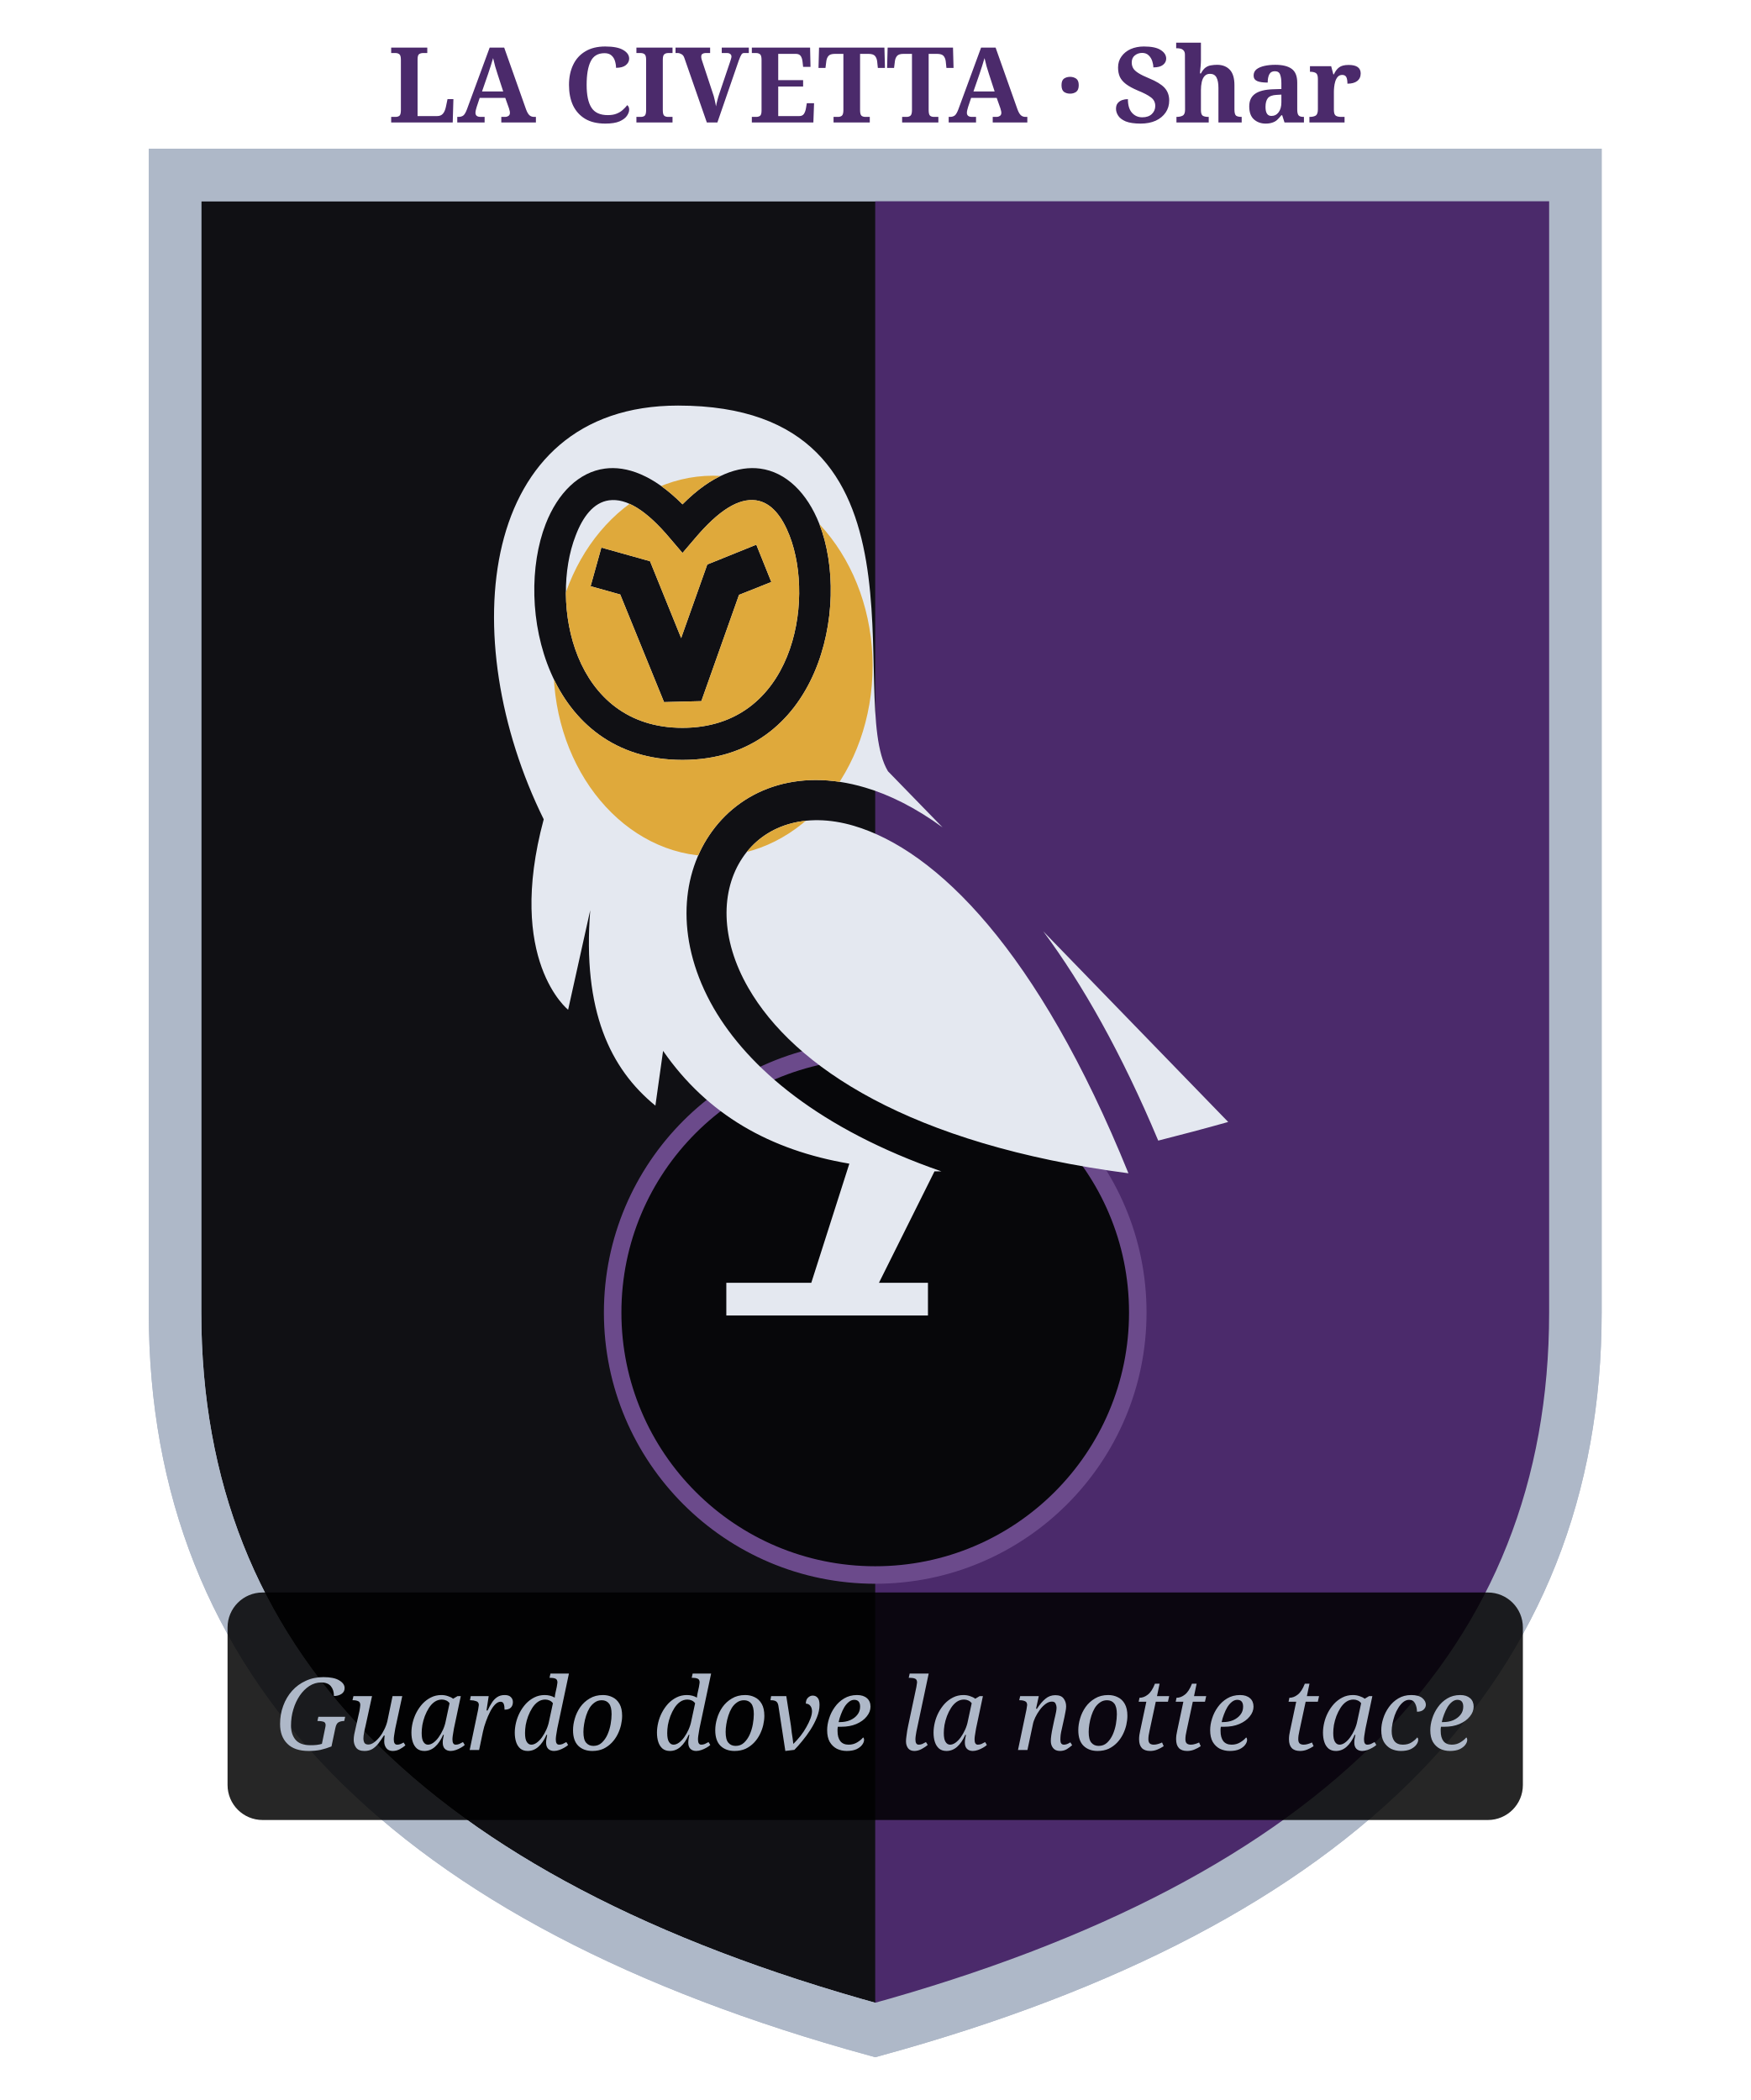
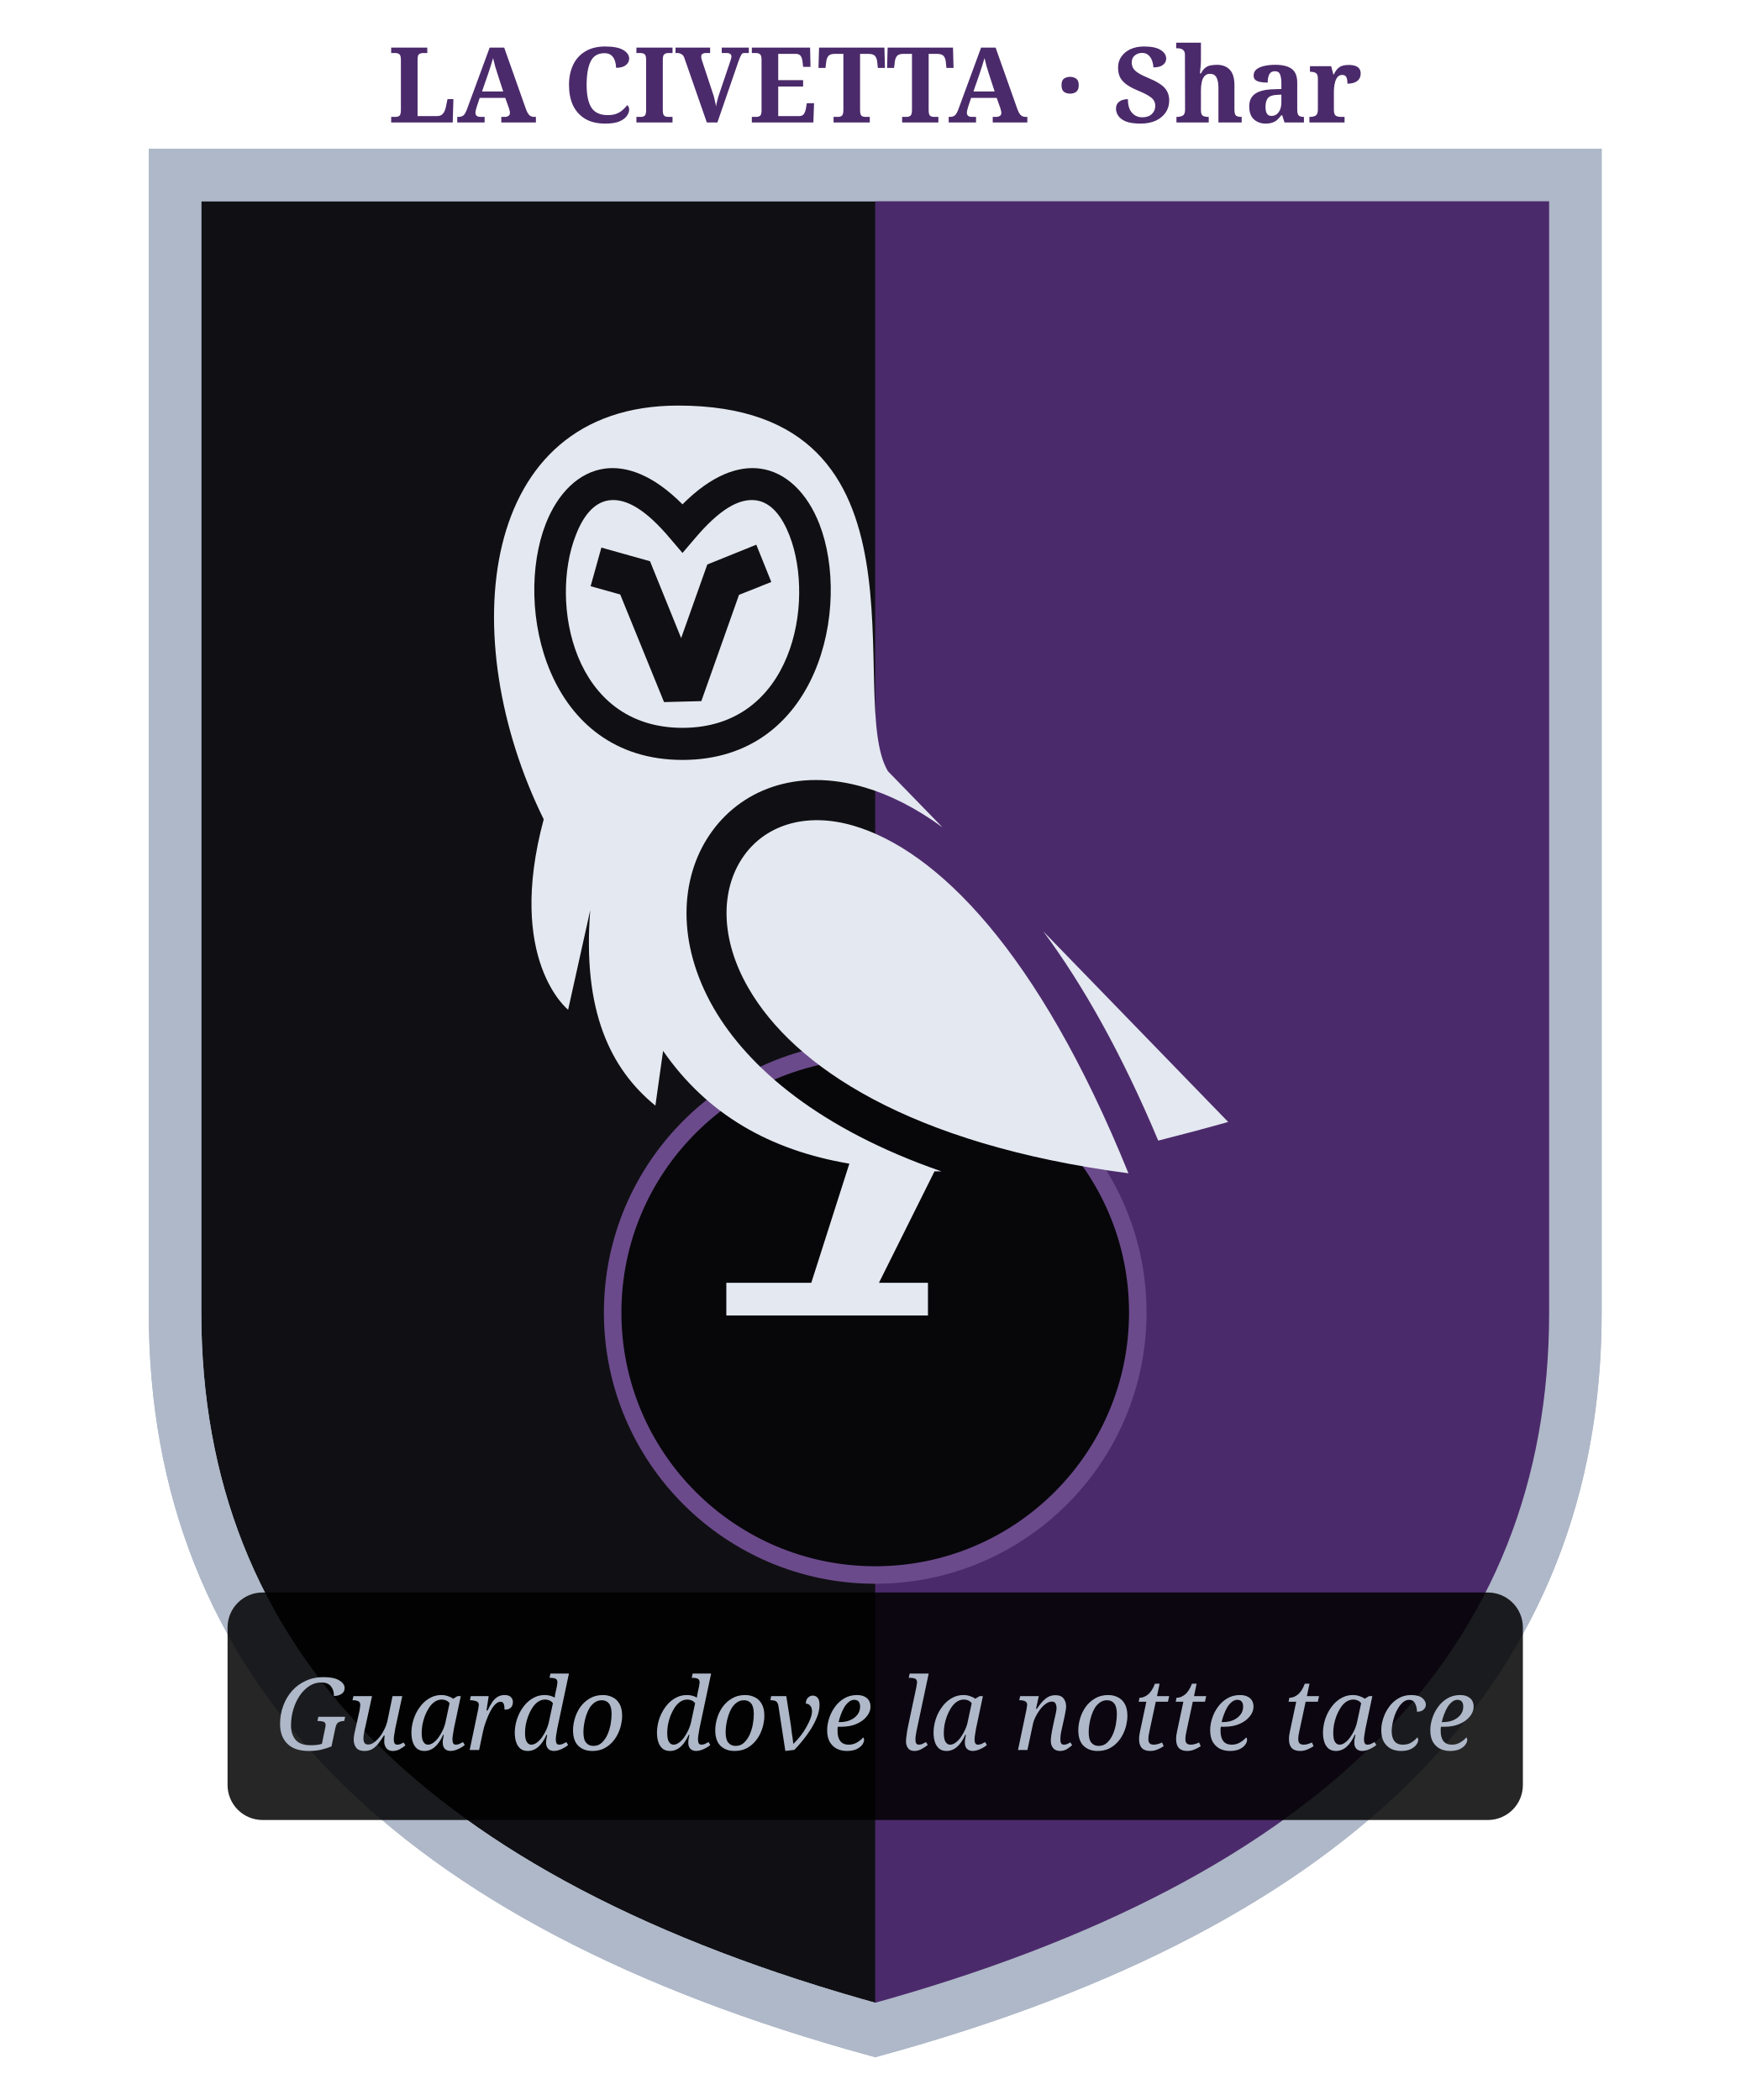
<svg xmlns="http://www.w3.org/2000/svg" viewBox="0 0 200 240" width="200" height="240" role="img" aria-label="Stemma Contrada della Civetta — distretto The Whispering Shadows">
  <defs>
    <clipPath id="c6">
      <path d="M20 20 H180 V150 Q180 210 100 232 Q20 210 20 150 Z" />
-     </clipPath>
-     <clipPath id="c6-or">
-       <ellipse cx="179" cy="159" rx="83" ry="99" />
    </clipPath>
  </defs>
  <path d="M20 20 H180 V150 Q180 210 100 232 Q20 210 20 150 Z" fill="#101014" stroke="#aeb8c8" stroke-width="6" />
  <g clip-path="url(#c6)">
    <path d="M100 20 H180 V150 Q180 210 100 232 Z" fill="#4b2a6b" />
    <circle cx="100" cy="150" r="30" fill="#07070a" stroke="#6b4a8b" stroke-width="2" />
-     <g transform="translate(42.16 41.19) scale(0.21962)">
-       <path d="M297.8 422h-3.6l-28.9 58h25.5v17H185.9v-17h44.2l19.8-62c-41.2-7-73.9-25.5-96.9-58.7l-4 28.5c-23.5-19.2-38-49.3-33.9-101.7l-11.5 51.8s-32.45-25.7-12.7-99.1C44.59 145 56.22 23.5 160.8 23.5c137.9 0 86.6 152.8 109.2 190.3l28.4 29.2c-14.1-10.3-27.7-17-40.2-20.7-36.2-10.8-65.6 1.6-81.1 24.7-15.2 22.5-17.3 56.1 2.2 90 18 31.1 55.1 63 118.5 85zm97.3 1c-113.9-15-174.2-55.6-197.7-96.4-14.8-25.6-14.5-50.9-3-67.9 11-16.4 32.2-24.1 57.9-16.5 42.8 12.7 95.7 64.5 142.8 180.8zm-44.3-125.9 96.2 99.2c-12.4 3.5-24.6 6.7-36.4 9.7-19.2-45.8-39.5-81.5-59.8-108.9zM163.1 74.9c-15.3-15.4-29.2-20.1-40.4-18.6-13.5 1.8-24.49 12.7-30.77 28.8-16.69 42.9.21 122.8 71.17 122.8 71 0 87.9-79.9 71.2-122.8-6.3-16.1-17.3-27-30.8-28.8-11.2-1.5-25.1 3.2-40.4 18.6zm-6.4 17.8 6.4 7.5 6.4-7.5c12.5-14.8 22.8-21.1 31.8-19.9 8.1 1.1 13.7 8.6 17.5 18.4 13.4 34.6 1.6 100-55.7 100-57.3 0-69.1-65.4-55.6-100 3.7-9.8 9.3-17.3 17.4-18.4 9-1.2 19.4 5.1 31.8 19.9zm-41.4 24.8 15.4 4.3 22.8 56 19.4-.5 19.6-55.3 16.8-6.7-7.8-19.4-25.5 10.3-13.6 38.3-16.2-40-25.3-7.1z" fill="#e4e8f0" />
-       <g clip-path="url(#c6-or)">
-         <path d="M297.8 422h-3.6l-28.9 58h25.5v17H185.9v-17h44.2l19.8-62c-41.2-7-73.9-25.5-96.9-58.7l-4 28.5c-23.5-19.2-38-49.3-33.9-101.7l-11.5 51.8s-32.45-25.7-12.7-99.1C44.59 145 56.22 23.5 160.8 23.5c137.9 0 86.6 152.8 109.2 190.3l28.4 29.2c-14.1-10.3-27.7-17-40.2-20.7-36.2-10.8-65.6 1.6-81.1 24.7-15.2 22.5-17.3 56.1 2.2 90 18 31.1 55.1 63 118.5 85zm97.3 1c-113.9-15-174.2-55.6-197.7-96.4-14.8-25.6-14.5-50.9-3-67.9 11-16.4 32.2-24.1 57.9-16.5 42.8 12.7 95.7 64.5 142.8 180.8zm-44.3-125.9 96.2 99.2c-12.4 3.5-24.6 6.7-36.4 9.7-19.2-45.8-39.5-81.5-59.8-108.9zM163.1 74.9c-15.3-15.4-29.2-20.1-40.4-18.6-13.5 1.8-24.49 12.7-30.77 28.8-16.69 42.9.21 122.8 71.17 122.8 71 0 87.9-79.9 71.2-122.8-6.3-16.1-17.3-27-30.8-28.8-11.2-1.5-25.1 3.2-40.4 18.6zm-6.4 17.8 6.4 7.5 6.4-7.5c12.5-14.8 22.8-21.1 31.8-19.9 8.1 1.1 13.7 8.6 17.5 18.4 13.4 34.6 1.6 100-55.7 100-57.3 0-69.1-65.4-55.6-100 3.7-9.8 9.3-17.3 17.4-18.4 9-1.2 19.4 5.1 31.8 19.9zm-41.4 24.8 15.4 4.3 22.8 56 19.4-.5 19.6-55.3 16.8-6.7-7.8-19.4-25.5 10.3-13.6 38.3-16.2-40-25.3-7.1z" fill="#dfa93b" />
+     <g fill="#e4e8f0">
+       <g transform="translate(42.16 41.19) scale(0.21962)">
+         <path d="M297.8 422h-3.6l-28.9 58h25.5v17H185.9v-17h44.2l19.8-62c-41.2-7-73.9-25.5-96.9-58.7l-4 28.5c-23.5-19.2-38-49.3-33.9-101.7l-11.5 51.8s-32.45-25.7-12.7-99.1C44.59 145 56.22 23.5 160.8 23.5c137.9 0 86.6 152.8 109.2 190.3l28.4 29.2c-14.1-10.3-27.7-17-40.2-20.7-36.2-10.8-65.6 1.6-81.1 24.7-15.2 22.5-17.3 56.1 2.2 90 18 31.1 55.1 63 118.5 85zm97.3 1c-113.9-15-174.2-55.6-197.7-96.4-14.8-25.6-14.5-50.9-3-67.9 11-16.4 32.2-24.1 57.9-16.5 42.8 12.7 95.7 64.5 142.8 180.8zm-44.3-125.9 96.2 99.2c-12.4 3.5-24.6 6.7-36.4 9.7-19.2-45.8-39.5-81.5-59.8-108.9zM163.1 74.9c-15.3-15.4-29.2-20.1-40.4-18.6-13.5 1.8-24.49 12.7-30.77 28.8-16.69 42.9.21 122.8 71.17 122.8 71 0 87.9-79.9 71.2-122.8-6.3-16.1-17.3-27-30.8-28.8-11.2-1.5-25.1 3.2-40.4 18.6zm-6.4 17.8 6.4 7.5 6.4-7.5c12.5-14.8 22.8-21.1 31.8-19.9 8.1 1.1 13.7 8.6 17.5 18.4 13.4 34.6 1.6 100-55.7 100-57.3 0-69.1-65.4-55.6-100 3.7-9.8 9.3-17.3 17.4-18.4 9-1.2 19.4 5.1 31.8 19.9zm-41.4 24.8 15.4 4.3 22.8 56 19.4-.5 19.6-55.3 16.8-6.7-7.8-19.4-25.5 10.3-13.6 38.3-16.2-40-25.3-7.1z" />
      </g>
    </g>
  </g>
  <path d="M20 20 H180 V150 Q180 210 100 232 Q20 210 20 150 Z" fill="none" stroke="#aeb8c8" stroke-width="6" />
  <rect x="26" y="182" width="148" height="26" rx="4" fill="#000" opacity="0.85" />
  <text x="100" y="200" font-family="Georgia,serif" font-size="11.5" fill="#aeb8c8" text-anchor="middle" font-style="italic">Guardo dove la notte tace</text>
  <text x="100" y="14" font-family="Georgia,serif" font-size="12" fill="#4b2a6b" text-anchor="middle" font-weight="bold">LA CIVETTA · Shar</text>
</svg>
